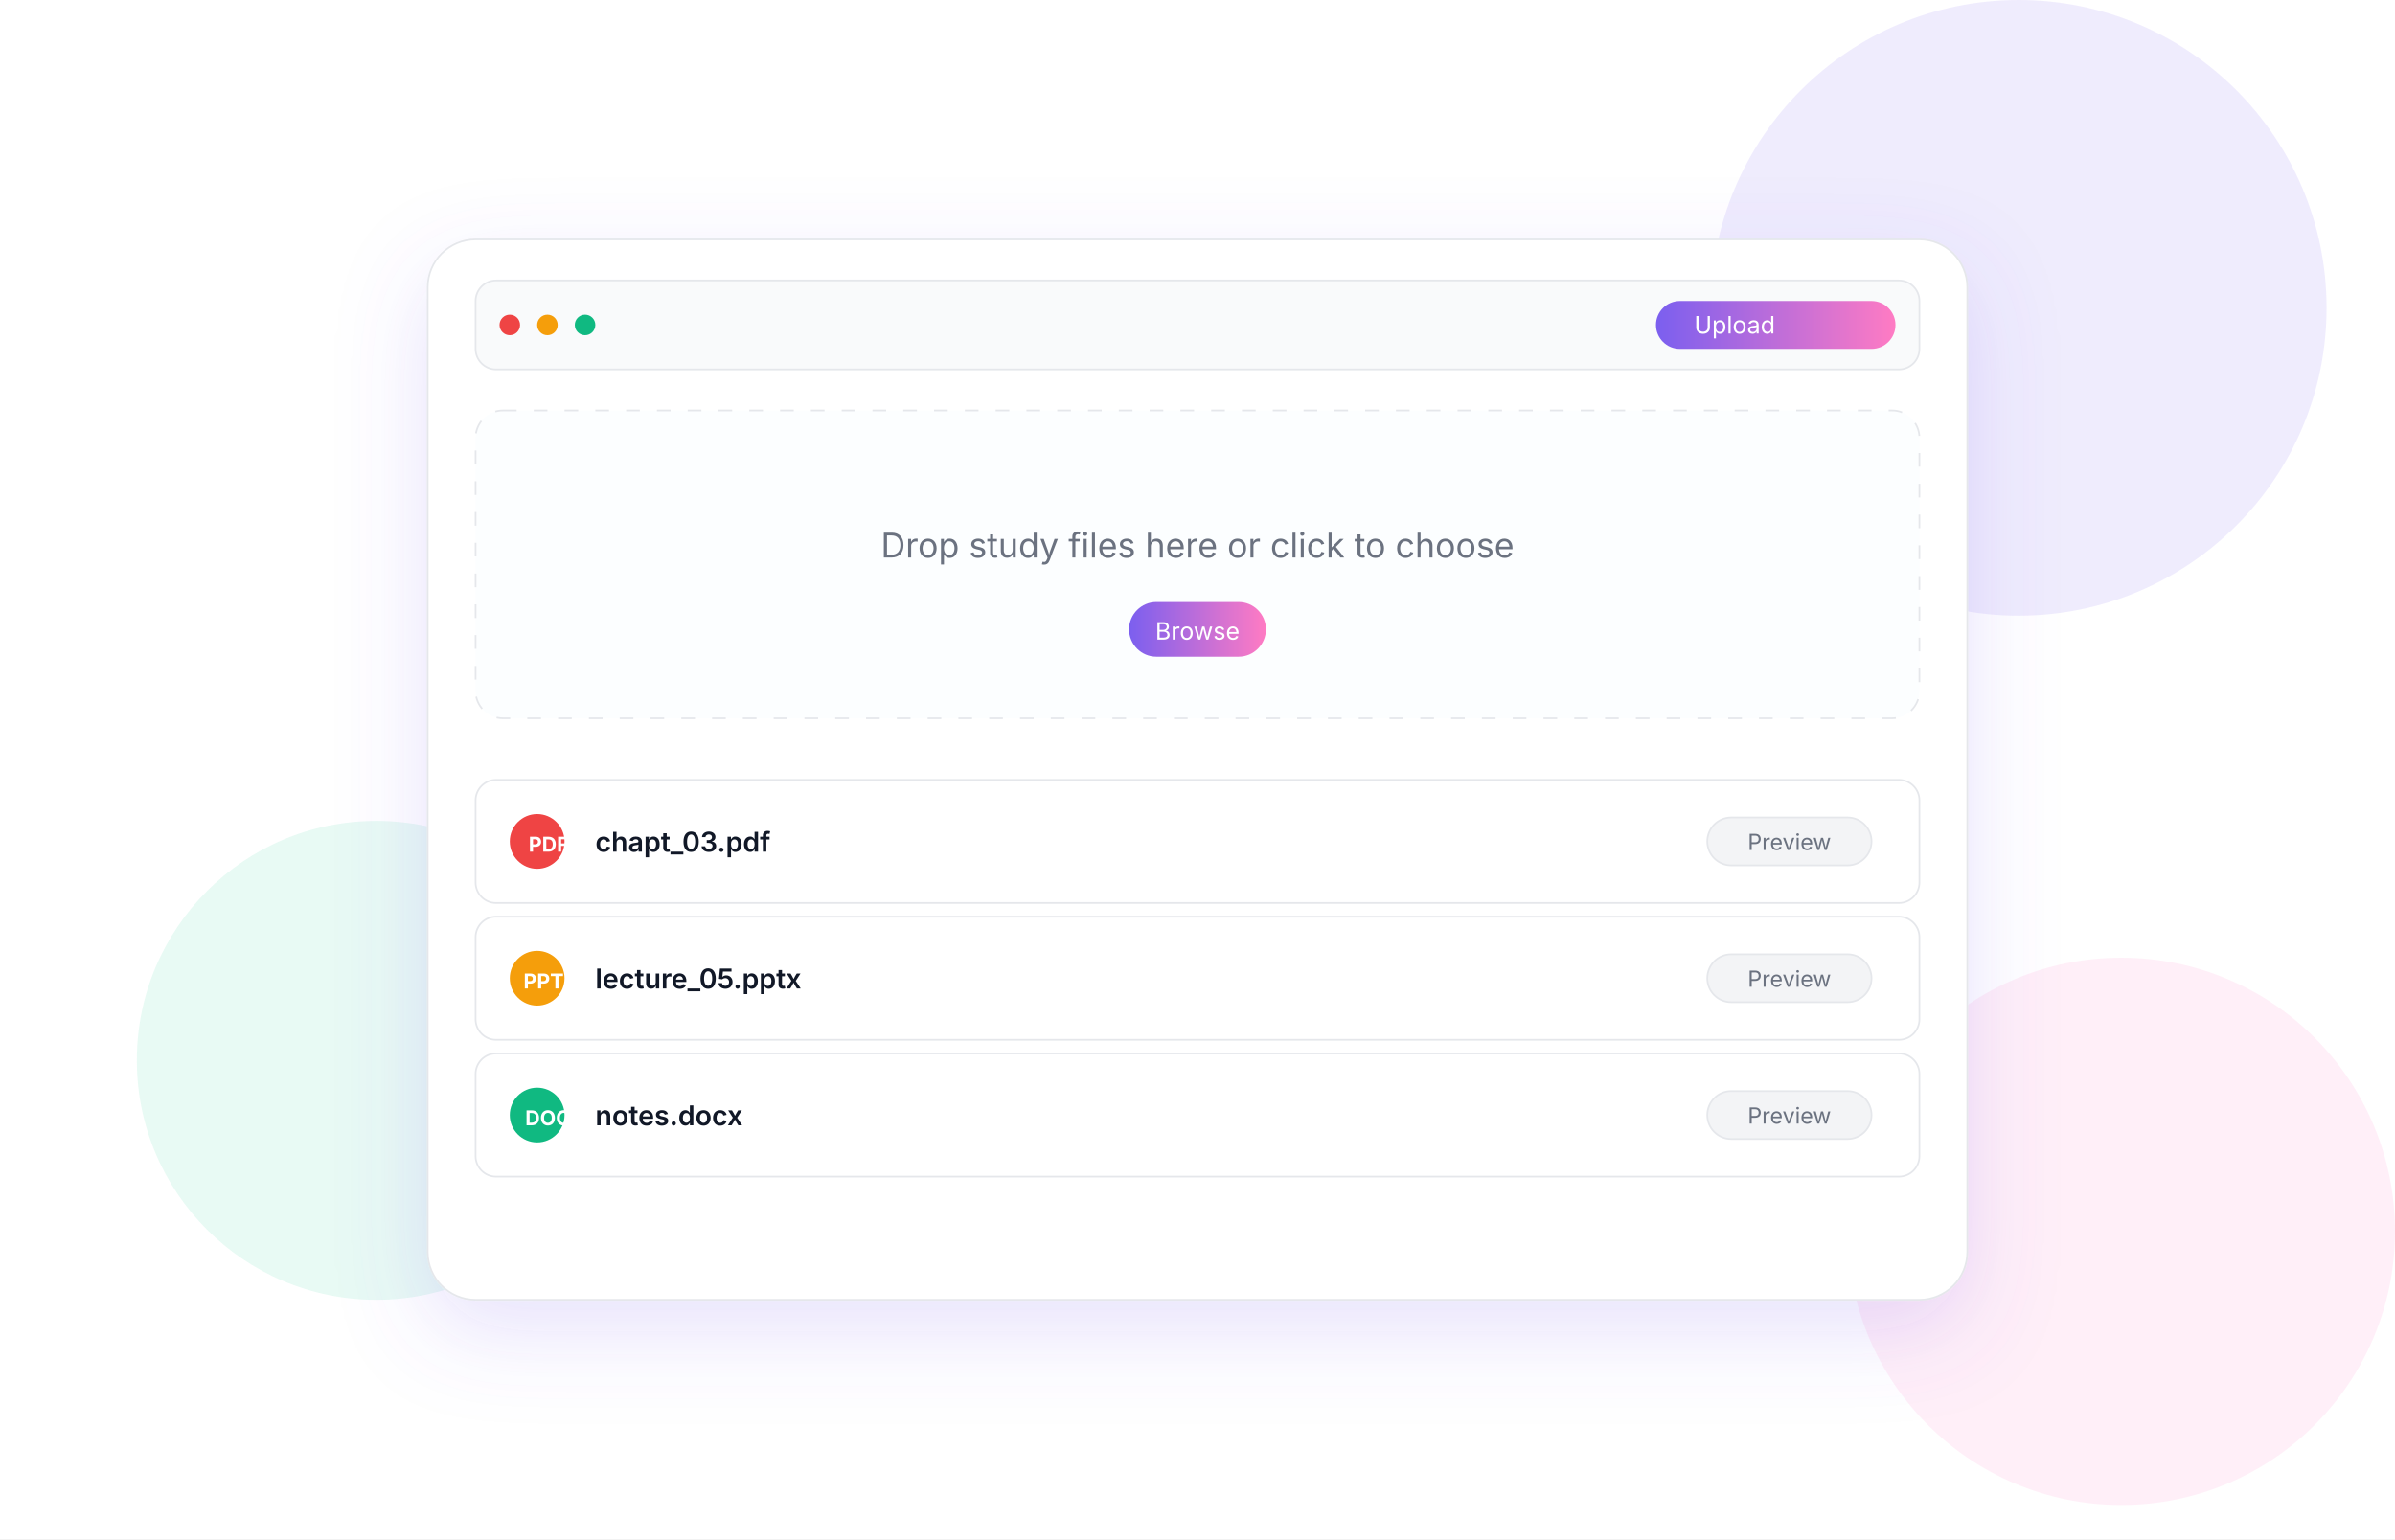
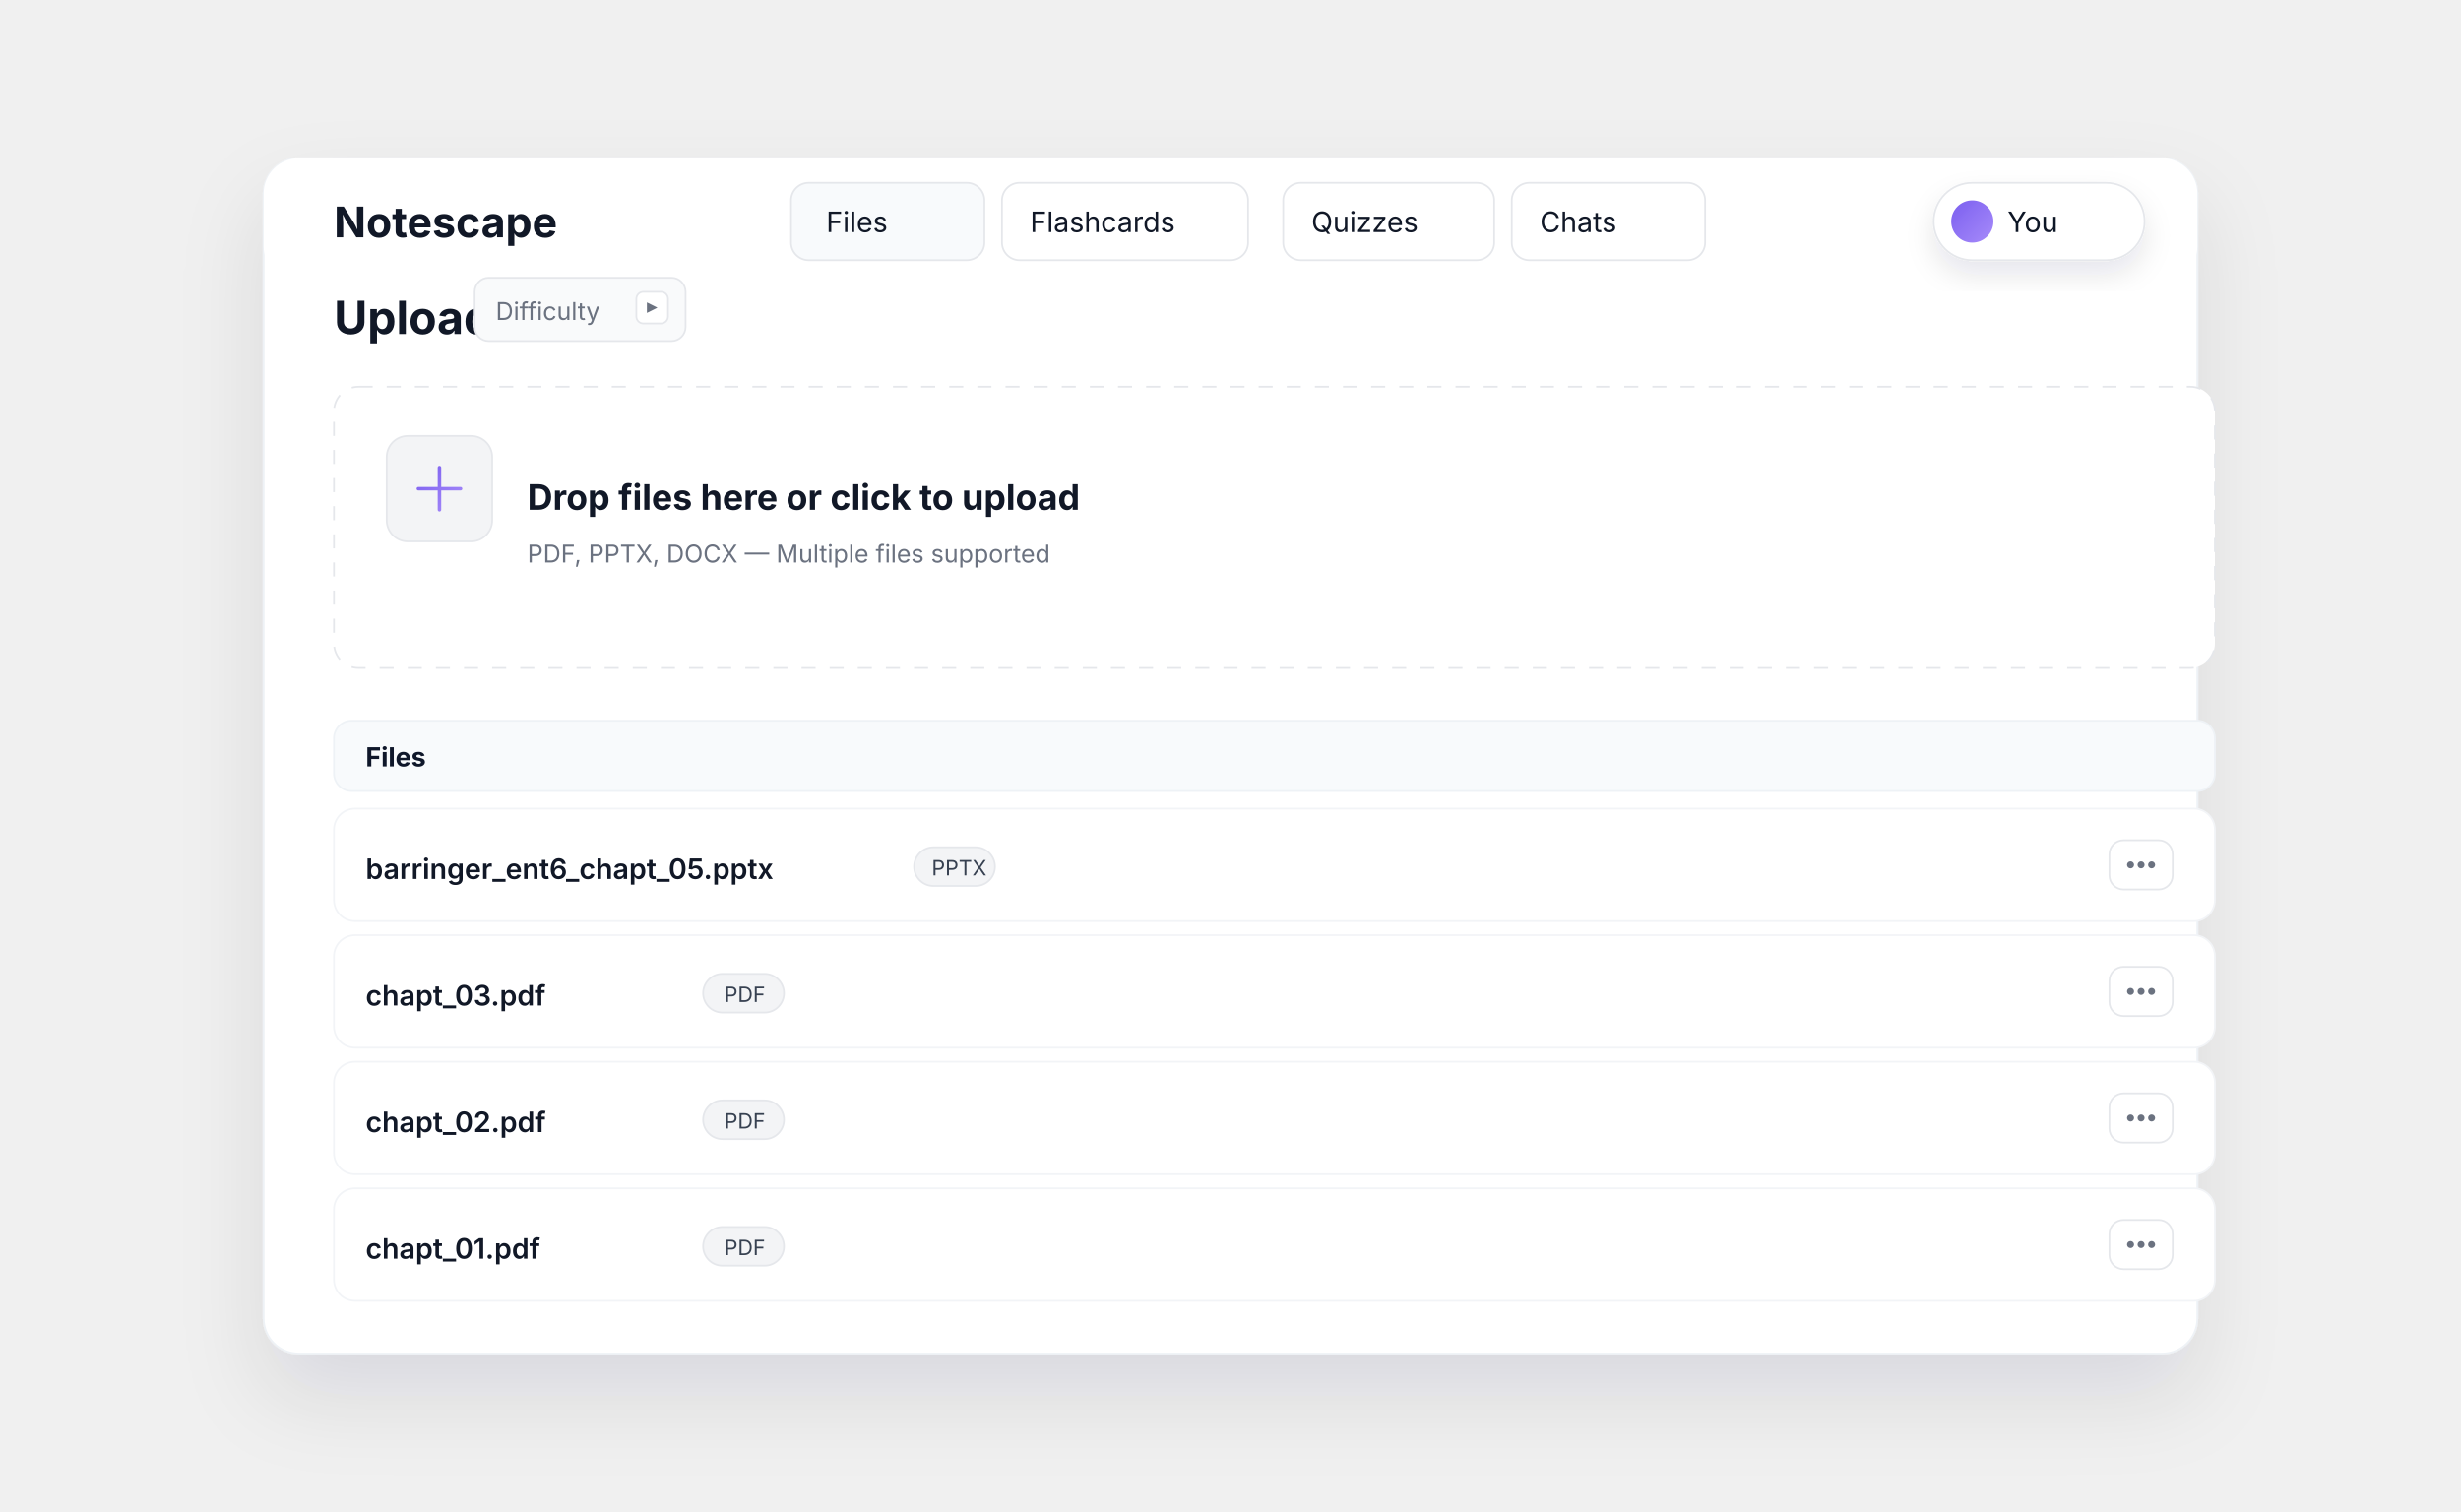
- <svg xmlns="http://www.w3.org/2000/svg" width="1400" height="900" viewBox="0 0 1400 900">
+ <svg xmlns="http://www.w3.org/2000/svg" width="1400" height="860" viewBox="0 0 1400 860">
  <defs>
-     <filter id="shadow" x="-20%" y="-20%" width="140%" height="140%">
-       <feDropShadow dx="0" dy="18" stdDeviation="26" flood-color="#7B5FEF" flood-opacity="0.18" />
+     <filter id="cardShadow" x="-20%" y="-20%" width="140%" height="140%" color-interpolation-filters="sRGB">
+       <feDropShadow dx="0" dy="24" stdDeviation="24" flood-color="#0F172A" flood-opacity="0.10" />
    </filter>
-     <linearGradient id="pill" x1="0" y1="0" x2="1" y2="0">
-       <stop offset="0" stop-color="#7B5FEF" />
-       <stop offset="1" stop-color="#FF7BC3" />
+     <filter id="chipShadow" x="-40%" y="-40%" width="180%" height="180%">
+       <feDropShadow dx="0" dy="8" stdDeviation="8" flood-color="#0F172A" flood-opacity="0.10" />
+     </filter>
+     <linearGradient id="purpleAccent" x1="0" y1="0" x2="1" y2="1">
+       <stop offset="0%" stop-color="#7B5FEF" />
+       <stop offset="100%" stop-color="#A78BFA" />
    </linearGradient>
  </defs>
-   <rect width="1400" height="900" fill="#FFFFFF" />
-   <g opacity=".12">
-     <circle cx="1180" cy="180" r="180" fill="#7B5FEF" />
-     <circle cx="1240" cy="720" r="160" fill="#FF7BC3" />
-     <circle cx="220" cy="620" r="140" fill="#38D39F" />
+   <g filter="url(#cardShadow)">
+     <rect x="150" y="90" rx="20" ry="20" width="1100" height="680" fill="#ffffff" stroke="#EEF2F6" />
  </g>
-   <g transform="translate(250,140)">
-     <rect width="900" height="620" rx="28" fill="#FFFFFF" stroke="#E5E7EB" filter="url(#shadow)" />
-     <g transform="translate(28,24)">
-       <rect width="844" height="52" rx="12" fill="#F9FAFB" stroke="#E5E7EB" />
-       <circle cx="20" cy="26" r="6" fill="#EF4444" />
-       <circle cx="42" cy="26" r="6" fill="#F59E0B" />
-       <circle cx="64" cy="26" r="6" fill="#10B981" />
-       <rect x="690" y="12" width="140" height="28" rx="14" fill="url(#pill)" />
-       <text x="736" y="31" font-family="Inter,system-ui,Segoe UI,Arial" font-size="14" fill="#FFFFFF" text-anchor="middle">Upload</text>
+   <g>
+     <rect x="150" y="90" rx="20" ry="20" width="1100" height="70" fill="#ffffff" />
+     <text x="190" y="135" font-family="Inter, ui-sans-serif, system-ui" font-size="24" font-weight="700" fill="#111827">Notescape</text>
+     <g transform="translate(450,104)">
+       <rect x="0" y="0" width="110" height="44" rx="10" fill="#F8FAFC" stroke="#E5E7EB" />
+       <text x="20" y="28" font-family="Inter, ui-sans-serif, system-ui" font-size="16" fill="#111827">Files</text>
    </g>
-     <g transform="translate(28,100)">
-       <rect width="844" height="180" rx="16" fill="#FCFEFF" stroke="#E5E7EB" stroke-dasharray="8 10" />
-       <text x="422" y="86" font-family="Inter,system-ui" font-size="20" fill="#6B7280" text-anchor="middle">Drop study files here or click to choose</text>
-       <g transform="translate(382,112)">
-         <rect width="80" height="32" rx="16" fill="url(#pill)" />
-         <text x="40" y="22" font-family="Inter,system-ui" font-size="14" fill="#fff" text-anchor="middle">Browse</text>
-       </g>
+     <g transform="translate(570,104)">
+       <rect x="0" y="0" width="140" height="44" rx="10" fill="#FFFFFF" stroke="#E5E7EB" />
+       <text x="16" y="28" font-family="Inter, ui-sans-serif, system-ui" font-size="16" fill="#111827">Flashcards</text>
    </g>
-     <g transform="translate(28,316)">
-       <rect width="844" height="72" rx="12" fill="#FFFFFF" stroke="#E5E7EB" />
-       <circle cx="36" cy="36" r="16" fill="#EF4444" />
-       <text x="31" y="42" font-family="Inter,system-ui" font-weight="700" font-size="12" fill="#fff">PDF</text>
-       <text x="70" y="42" font-family="Inter,system-ui" font-size="16" fill="#111827" font-weight="600">chapt_03.pdf</text>
-       <rect x="720" y="22" width="96" height="28" rx="14" fill="#F3F4F6" stroke="#E5E7EB" />
-       <text x="768" y="41" font-family="Inter,system-ui" font-size="13" fill="#6B7280" text-anchor="middle">Preview</text>
+     <g transform="translate(730,104)">
+       <rect x="0" y="0" width="120" height="44" rx="10" fill="#FFFFFF" stroke="#E5E7EB" />
+       <text x="16" y="28" font-family="Inter, ui-sans-serif, system-ui" font-size="16" fill="#111827">Quizzes</text>
    </g>
-     <g transform="translate(28,396)">
-       <rect width="844" height="72" rx="12" fill="#FFFFFF" stroke="#E5E7EB" />
-       <circle cx="36" cy="36" r="16" fill="#F59E0B" />
-       <text x="28" y="42" font-family="Inter,system-ui" font-weight="700" font-size="12" fill="#fff">PPT</text>
-       <text x="70" y="42" font-family="Inter,system-ui" font-size="16" fill="#111827" font-weight="600">lecture_05.pptx</text>
-       <rect x="720" y="22" width="96" height="28" rx="14" fill="#F3F4F6" stroke="#E5E7EB" />
-       <text x="768" y="41" font-family="Inter,system-ui" font-size="13" fill="#6B7280" text-anchor="middle">Preview</text>
+     <g transform="translate(860,104)">
+       <rect x="0" y="0" width="110" height="44" rx="10" fill="#FFFFFF" stroke="#E5E7EB" />
+       <text x="16" y="28" font-family="Inter, ui-sans-serif, system-ui" font-size="16" fill="#111827">Chats</text>
    </g>
-     <g transform="translate(28,476)">
-       <rect width="844" height="72" rx="12" fill="#FFFFFF" stroke="#E5E7EB" />
-       <circle cx="36" cy="36" r="16" fill="#10B981" />
-       <text x="29" y="42" font-family="Inter,system-ui" font-weight="700" font-size="12" fill="#fff">DOC</text>
-       <text x="70" y="42" font-family="Inter,system-ui" font-size="16" fill="#111827" font-weight="600">notes.docx</text>
-       <rect x="720" y="22" width="96" height="28" rx="14" fill="#F3F4F6" stroke="#E5E7EB" />
-       <text x="768" y="41" font-family="Inter,system-ui" font-size="13" fill="#6B7280" text-anchor="middle">Preview</text>
+     <g transform="translate(1100,104)" filter="url(#chipShadow)">
+       <rect x="0" y="0" width="120" height="44" rx="22" fill="#FFFFFF" stroke="#E5E7EB" />
+       <circle cx="22" cy="22" r="12" fill="url(#purpleAccent)" />
+       <text x="42" y="28" font-family="Inter, ui-sans-serif, system-ui" font-size="16" fill="#111827">You</text>
+     </g>
+   </g>
+   <text x="190" y="190" font-family="Inter, ui-sans-serif, system-ui" font-size="26" font-weight="700" fill="#111827">Upload</text>
+   <g transform="translate(270,168)">
+     <rect x="0" y="-10" width="120" height="36" rx="8" fill="#F9FAFB" stroke="#E5E7EB" />
+     <text x="12" y="14" font-family="Inter, ui-sans-serif, system-ui" font-size="14" fill="#6B7280">Difficulty</text>
+     <g transform="translate(92,-2)">
+       <rect x="0" y="0" width="18" height="18" rx="4" fill="#ffffff" stroke="#E5E7EB" />
+       <path d="M6 6 L12 9 L6 12 Z" fill="#6B7280" />
+     </g>
+   </g>
+   <g transform="translate(190,220)">
+     <rect x="0" y="0" width="1070" height="160" rx="14" fill="#ffffff" stroke="#E5E7EB" stroke-dasharray="8 8" />
+     <g transform="translate(30,28)">
+       <rect x="0" y="0" width="60" height="60" rx="12" fill="#F3F4F6" stroke="#E5E7EB" />
+       <path d="M30 18 v24 M18 30 h24" stroke="url(#purpleAccent)" stroke-width="2" stroke-linecap="round" />
+     </g>
+     <text x="110" y="70" font-family="Inter, ui-sans-serif, system-ui" font-size="20" font-weight="700" fill="#111827">Drop files here or click to upload</text>
+     <text x="110" y="100" font-family="Inter, ui-sans-serif, system-ui" font-size="14" fill="#6B7280">PDF, PPTX, DOCX — Multiple files supported</text>
+   </g>
+   <g transform="translate(190,410)">
+     <rect x="0" y="0" width="1070" height="40" rx="10" fill="#F8FAFC" stroke="#EEF2F6" />
+     <text x="18" y="26" font-family="Inter, ui-sans-serif, system-ui" font-size="15" font-weight="700" fill="#0F172A">Files</text>
+   </g>
+   <g transform="translate(190,460)">
+     <rect x="0" y="0" width="1070" height="64" rx="12" fill="#ffffff" stroke="#F2F4F7" />
+     <text x="18" y="40" font-family="Inter, ui-sans-serif, system-ui" font-size="16" font-weight="600" fill="#111827">barringer_ent6_chapt_05.pptx</text>
+     <g transform="translate(330,22)">
+       <rect x="0" y="0" width="46" height="22" rx="11" fill="#F3F4F6" stroke="#E5E7EB" />
+       <text x="10" y="16" font-family="Inter, ui-sans-serif, system-ui" font-size="12" fill="#374151">PPTX</text>
+     </g>
+     <g transform="translate(1010,18)">
+       <rect x="0" y="0" width="36" height="28" rx="8" fill="#ffffff" stroke="#E5E7EB" />
+       <circle cx="18" cy="14" r="2" fill="#6B7280" />
+       <circle cx="24" cy="14" r="2" fill="#6B7280" />
+       <circle cx="12" cy="14" r="2" fill="#6B7280" />
+     </g>
+   </g>
+   <g transform="translate(190,532)">
+     <rect x="0" y="0" width="1070" height="64" rx="12" fill="#ffffff" stroke="#F2F4F7" />
+     <text x="18" y="40" font-family="Inter, ui-sans-serif, system-ui" font-size="16" font-weight="600" fill="#111827">chapt_03.pdf</text>
+     <g transform="translate(210,22)">
+       <rect x="0" y="0" width="46" height="22" rx="11" fill="#F3F4F6" stroke="#E5E7EB" />
+       <text x="12" y="16" font-family="Inter, ui-sans-serif, system-ui" font-size="12" fill="#374151">PDF</text>
+     </g>
+     <g transform="translate(1010,18)">
+       <rect x="0" y="0" width="36" height="28" rx="8" fill="#ffffff" stroke="#E5E7EB" />
+       <circle cx="18" cy="14" r="2" fill="#6B7280" />
+       <circle cx="24" cy="14" r="2" fill="#6B7280" />
+       <circle cx="12" cy="14" r="2" fill="#6B7280" />
+     </g>
+   </g>
+   <g transform="translate(190,604)">
+     <rect x="0" y="0" width="1070" height="64" rx="12" fill="#ffffff" stroke="#F2F4F7" />
+     <text x="18" y="40" font-family="Inter, ui-sans-serif, system-ui" font-size="16" font-weight="600" fill="#111827">chapt_02.pdf</text>
+     <g transform="translate(210,22)">
+       <rect x="0" y="0" width="46" height="22" rx="11" fill="#F3F4F6" stroke="#E5E7EB" />
+       <text x="12" y="16" font-family="Inter, ui-sans-serif, system-ui" font-size="12" fill="#374151">PDF</text>
+     </g>
+     <g transform="translate(1010,18)">
+       <rect x="0" y="0" width="36" height="28" rx="8" fill="#ffffff" stroke="#E5E7EB" />
+       <circle cx="18" cy="14" r="2" fill="#6B7280" />
+       <circle cx="24" cy="14" r="2" fill="#6B7280" />
+       <circle cx="12" cy="14" r="2" fill="#6B7280" />
+     </g>
+   </g>
+   <g transform="translate(190,676)">
+     <rect x="0" y="0" width="1070" height="64" rx="12" fill="#ffffff" stroke="#F2F4F7" />
+     <text x="18" y="40" font-family="Inter, ui-sans-serif, system-ui" font-size="16" font-weight="600" fill="#111827">chapt_01.pdf</text>
+     <g transform="translate(210,22)">
+       <rect x="0" y="0" width="46" height="22" rx="11" fill="#F3F4F6" stroke="#E5E7EB" />
+       <text x="12" y="16" font-family="Inter, ui-sans-serif, system-ui" font-size="12" fill="#374151">PDF</text>
+     </g>
+     <g transform="translate(1010,18)">
+       <rect x="0" y="0" width="36" height="28" rx="8" fill="#ffffff" stroke="#E5E7EB" />
+       <circle cx="18" cy="14" r="2" fill="#6B7280" />
+       <circle cx="24" cy="14" r="2" fill="#6B7280" />
+       <circle cx="12" cy="14" r="2" fill="#6B7280" />
    </g>
  </g>
</svg>
